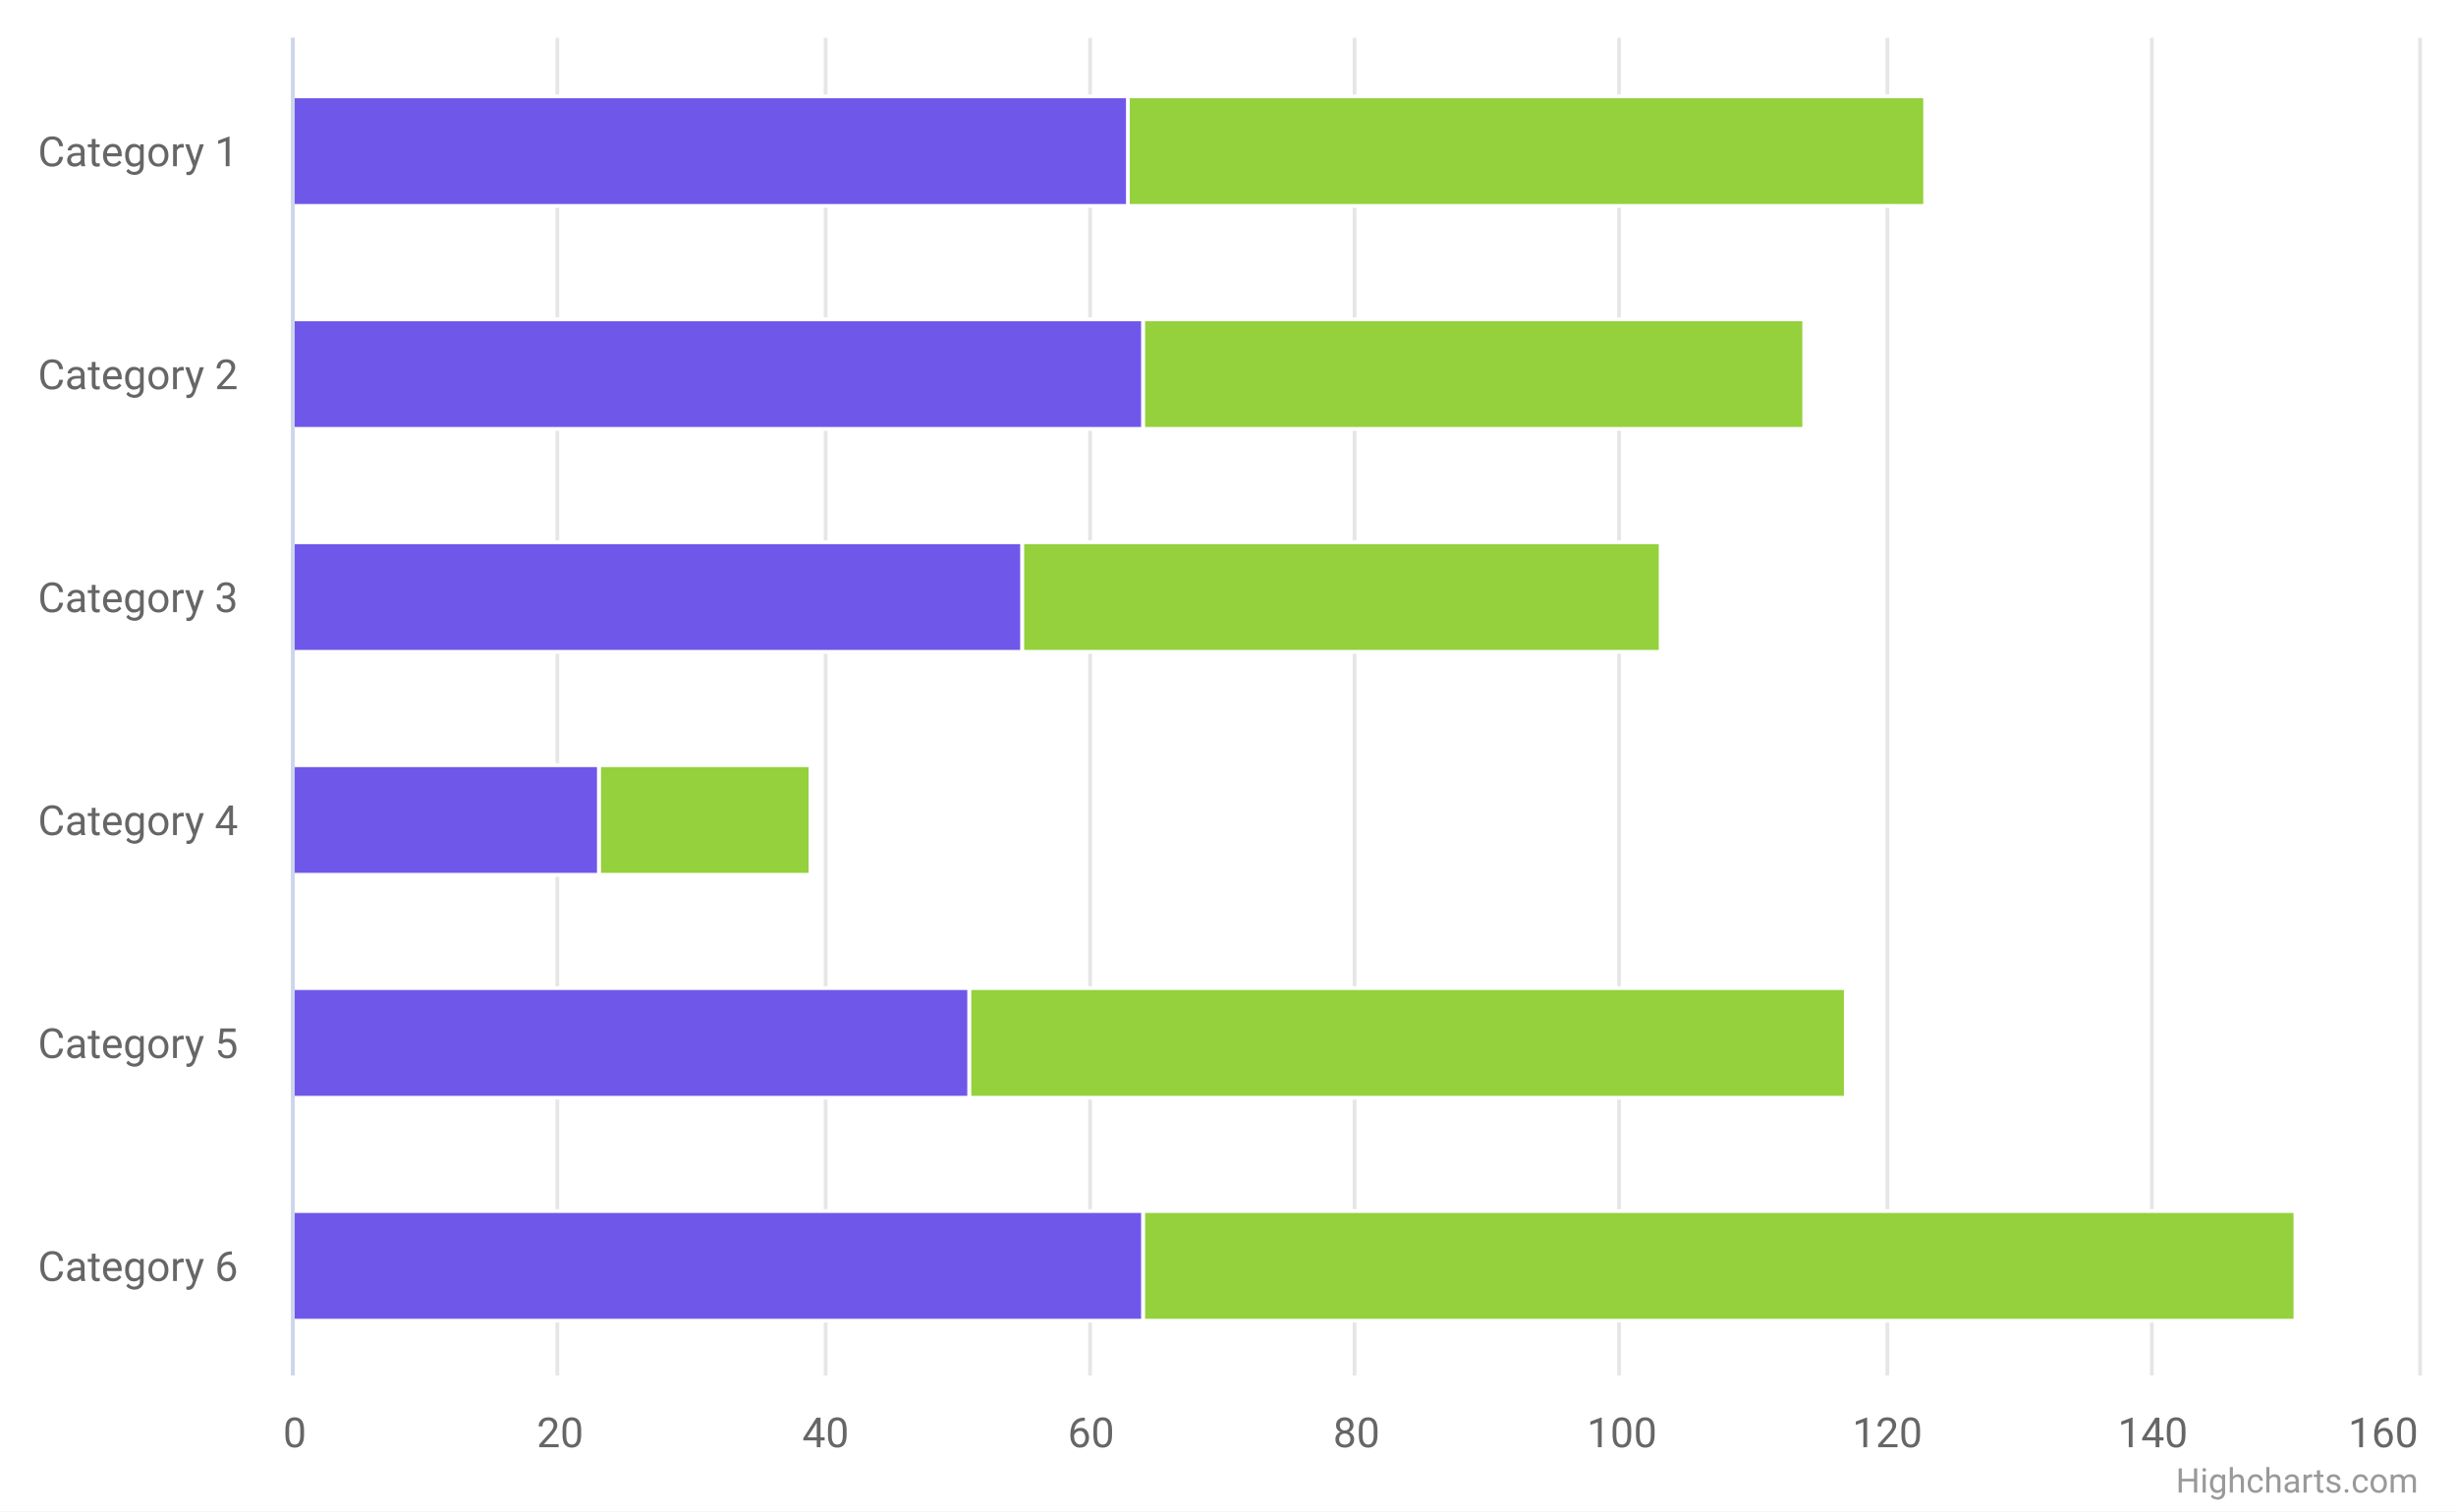
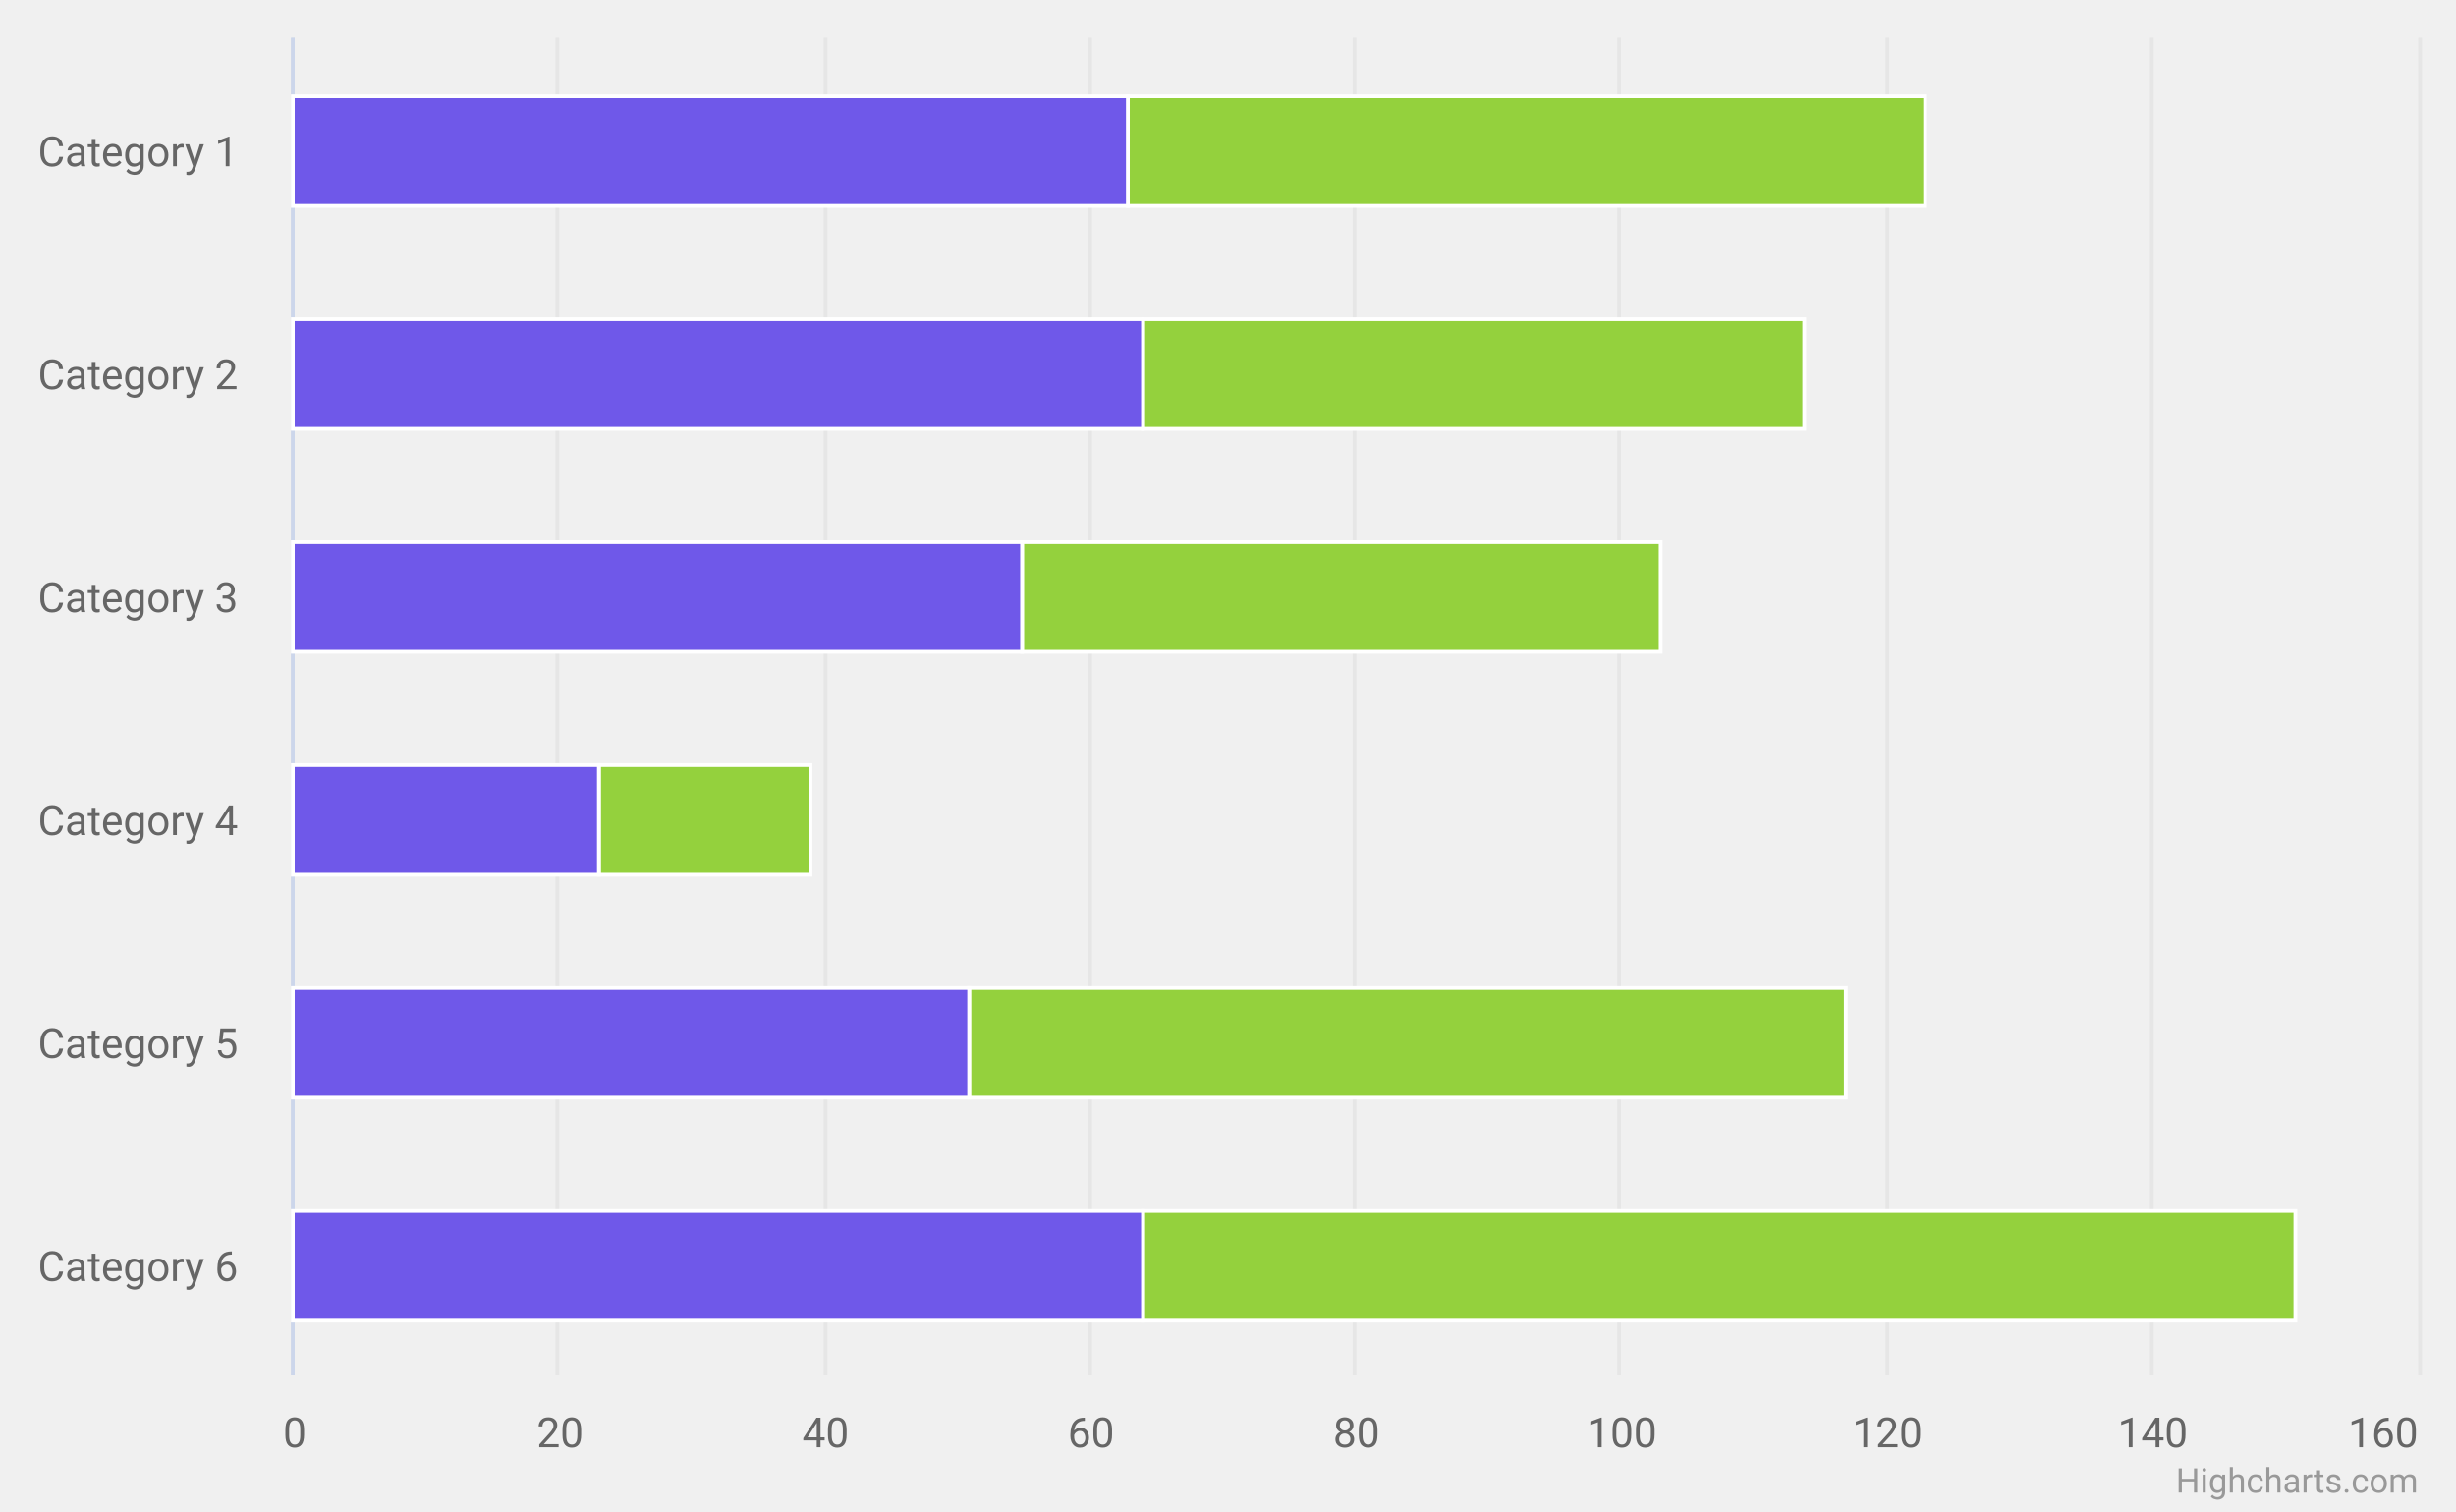
- <svg xmlns="http://www.w3.org/2000/svg" aria-hidden="false" aria-label="Interactive chart" viewBox="0 0 650 400" height="400" width="650" version="1.1" font-family="Roboto" font-size="12px">
-   <defs aria-hidden="true">
-     <clipPath id="highcharts-20apdan-204-">
-       <rect height="562" width="354" y="0" x="0" fill="none" />
+ <svg xmlns="http://www.w3.org/2000/svg" aria-hidden="false" aria-label="Interactive chart" font-family="Roboto" font-size="12px" height="400" id="svg" tag_name="svg" version="1.1" viewBox="0 0 650 400" width="650">
+   <defs aria-hidden="true" id="defs" tag_name="svg/defs">
+     <clipPath id="clipPath_1" tag_name="svg/defs/clipPath_1">
+       <rect fill="none" height="562" id="rect_17" tag_name="svg/defs/clipPath_1/rect_17" width="354" x="0" y="0" />
    </clipPath>
-     <clipPath id="highcharts-20apdan-211-">
-       <rect height="562" width="354" y="0" x="0" fill="none" />
+     <clipPath id="clipPath" tag_name="svg/defs/clipPath">
+       <rect fill="none" height="562" id="rect_16" tag_name="svg/defs/clipPath/rect_16" width="354" x="0" y="0" />
    </clipPath>
  </defs>
-   <rect aria-hidden="true" ry="0" rx="0" height="400" width="650" y="0" x="0" fill="#ffffff" />
-   <rect aria-hidden="true" height="354" width="562" y="10" x="78" fill="none">
-     </rect>
-   <g aria-hidden="true" data-z-index="0" class="highcharts-pane-group" />
-   <g aria-hidden="true" data-z-index="1" class="highcharts-grid highcharts-xaxis-grid">
-     <path d="M 78 69.5 L 640 69.5" data-z-index="1" stroke-dasharray="none" fill="none" opacity="1" />
-     <path d="M 78 128.5 L 640 128.5" data-z-index="1" stroke-dasharray="none" fill="none" opacity="1" />
-     <path d="M 78 187.5 L 640 187.5" data-z-index="1" stroke-dasharray="none" fill="none" opacity="1" />
-     <path d="M 78 246.5 L 640 246.5" data-z-index="1" stroke-dasharray="none" fill="none" opacity="1" />
-     <path d="M 78 305.5 L 640 305.5" data-z-index="1" stroke-dasharray="none" fill="none" opacity="1" />
-     <path d="M 78 364.5 L 640 364.5" data-z-index="1" stroke-dasharray="none" fill="none" opacity="1" />
-     <path d="M 78 10.5 L 640 10.5" data-z-index="1" stroke-dasharray="none" fill="none" opacity="1" />
+   <g aria-hidden="true" class="highcharts-pane-group" data-z-index="0" id="g_14" tag_name="svg/g_14" />
+   <g aria-hidden="true" class="highcharts-grid highcharts-xaxis-grid" data-z-index="1" id="g_13" tag_name="svg/g_13">
+     <path d="M 78 69.5 L 640 69.5" data-z-index="1" fill="none" id="path_17" opacity="1" stroke-dasharray="none" tag_name="svg/g_13/path_17" />
+     <path d="M 78 128.5 L 640 128.5" data-z-index="1" fill="none" id="path_16" opacity="1" stroke-dasharray="none" tag_name="svg/g_13/path_16" />
+     <path d="M 78 187.5 L 640 187.5" data-z-index="1" fill="none" id="path_15" opacity="1" stroke-dasharray="none" tag_name="svg/g_13/path_15" />
+     <path d="M 78 246.5 L 640 246.5" data-z-index="1" fill="none" id="path_14" opacity="1" stroke-dasharray="none" tag_name="svg/g_13/path_14" />
+     <path d="M 78 305.5 L 640 305.5" data-z-index="1" fill="none" id="path_13" opacity="1" stroke-dasharray="none" tag_name="svg/g_13/path_13" />
+     <path d="M 78 364.5 L 640 364.5" data-z-index="1" fill="none" id="path_12" opacity="1" stroke-dasharray="none" tag_name="svg/g_13/path_12" />
+     <path d="M 78 10.5 L 640 10.5" data-z-index="1" fill="none" id="path_11" opacity="1" stroke-dasharray="none" tag_name="svg/g_13/path_11" />
  </g>
-   <g aria-hidden="true" data-z-index="1" class="highcharts-grid highcharts-yaxis-grid">
-     <path d="M 77.5 10 L 77.5 364" data-z-index="1" stroke-dasharray="none" fill="none" stroke="#e6e6e6" stroke-width="1" opacity="1" />
-     <path d="M 147.5 10 L 147.5 364" data-z-index="1" stroke-dasharray="none" fill="none" stroke="#e6e6e6" stroke-width="1" opacity="1" />
-     <path d="M 218.5 10 L 218.5 364" data-z-index="1" stroke-dasharray="none" fill="none" stroke="#e6e6e6" stroke-width="1" opacity="1" />
-     <path d="M 288.5 10 L 288.5 364" data-z-index="1" stroke-dasharray="none" fill="none" stroke="#e6e6e6" stroke-width="1" opacity="1" />
-     <path d="M 358.5 10 L 358.5 364" data-z-index="1" stroke-dasharray="none" fill="none" stroke="#e6e6e6" stroke-width="1" opacity="1" />
-     <path d="M 428.5 10 L 428.5 364" data-z-index="1" stroke-dasharray="none" fill="none" stroke="#e6e6e6" stroke-width="1" opacity="1" />
-     <path d="M 499.5 10 L 499.5 364" data-z-index="1" stroke-dasharray="none" fill="none" stroke="#e6e6e6" stroke-width="1" opacity="1" />
-     <path d="M 569.5 10 L 569.5 364" data-z-index="1" stroke-dasharray="none" fill="none" stroke="#e6e6e6" stroke-width="1" opacity="1" />
-     <path d="M 640.5 10 L 640.5 364" data-z-index="1" stroke-dasharray="none" fill="none" stroke="#e6e6e6" stroke-width="1" opacity="1" />
+   <g aria-hidden="true" class="highcharts-grid highcharts-yaxis-grid" data-z-index="1" id="g_12" tag_name="svg/g_12">
+     <path d="M 77.5 10 L 77.5 364" data-z-index="1" fill="none" id="path_10" opacity="1" stroke="#e6e6e6" stroke-dasharray="none" stroke-width="1" tag_name="svg/g_12/path_10" />
+     <path d="M 147.5 10 L 147.5 364" data-z-index="1" fill="none" id="path_9" opacity="1" stroke="#e6e6e6" stroke-dasharray="none" stroke-width="1" tag_name="svg/g_12/path_9" />
+     <path d="M 218.5 10 L 218.5 364" data-z-index="1" fill="none" id="path_8" opacity="1" stroke="#e6e6e6" stroke-dasharray="none" stroke-width="1" tag_name="svg/g_12/path_8" />
+     <path d="M 288.5 10 L 288.5 364" data-z-index="1" fill="none" id="path_7" opacity="1" stroke="#e6e6e6" stroke-dasharray="none" stroke-width="1" tag_name="svg/g_12/path_7" />
+     <path d="M 358.5 10 L 358.5 364" data-z-index="1" fill="none" id="path_6" opacity="1" stroke="#e6e6e6" stroke-dasharray="none" stroke-width="1" tag_name="svg/g_12/path_6" />
+     <path d="M 428.5 10 L 428.5 364" data-z-index="1" fill="none" id="path_5" opacity="1" stroke="#e6e6e6" stroke-dasharray="none" stroke-width="1" tag_name="svg/g_12/path_5" />
+     <path d="M 499.5 10 L 499.5 364" data-z-index="1" fill="none" id="path_4" opacity="1" stroke="#e6e6e6" stroke-dasharray="none" stroke-width="1" tag_name="svg/g_12/path_4" />
+     <path d="M 569.5 10 L 569.5 364" data-z-index="1" fill="none" id="path_3" opacity="1" stroke="#e6e6e6" stroke-dasharray="none" stroke-width="1" tag_name="svg/g_12/path_3" />
+     <path d="M 640.5 10 L 640.5 364" data-z-index="1" fill="none" id="path_2" opacity="1" stroke="#e6e6e6" stroke-dasharray="none" stroke-width="1" tag_name="svg/g_12/path_2" />
  </g>
-   <rect aria-hidden="true" height="354" width="562" y="10" x="78" data-z-index="1" fill="none" />
-   <g aria-hidden="true" data-z-index="2" class="highcharts-axis highcharts-xaxis">
-     <path d="M 77.5 10 L 77.5 364" data-z-index="7" fill="none" stroke="#ccd6eb" stroke-width="1" />
+   <g aria-hidden="true" class="highcharts-axis highcharts-xaxis" data-z-index="2" id="g_11" tag_name="svg/g_11">
+     <path d="M 77.5 10 L 77.5 364" data-z-index="7" fill="none" id="path_1" stroke="#ccd6eb" stroke-width="1" tag_name="svg/g_11/path_1" />
  </g>
-   <g aria-hidden="true" data-z-index="2" class="highcharts-axis highcharts-yaxis">
-     <path d="M 78 364 L 640 364" data-z-index="7" fill="none" />
+   <g aria-hidden="true" class="highcharts-axis highcharts-yaxis" data-z-index="2" id="g_10" tag_name="svg/g_10">
+     <path d="M 78 364 L 640 364" data-z-index="7" fill="none" id="path" tag_name="svg/g_10/path" />
  </g>
-   <g aria-hidden="false" data-z-index="3" class="highcharts-series-group">
-     <g aria-label="Item 2, bar series 1 of 2 with 6 bars." tabindex="-1" role="region" aria-hidden="false" clip-path="url(#highcharts-20apdan-211-)" transform="translate(640,364) rotate(90) scale(-1,1) scale(1 1)" data-z-index="0.1" outline="none" opacity="1">
-       <rect aria-label="Category 1, 60. Item 2." role="img" tabindex="-1" height="211" width="29" y="130.5" x="309.5" outline="none" fill="#94d13d" stroke="#ffffff" stroke-width="1" opacity="1" />
-       <rect aria-label="Category 2, 50. Item 2." role="img" tabindex="-1" height="175" width="29" y="162.5" x="250.5" outline="none" fill="#94d13d" stroke="#ffffff" stroke-width="1" opacity="1" />
-       <rect aria-label="Category 3, 48. Item 2." role="img" tabindex="-1" height="169" width="29" y="200.5" x="191.5" outline="none" fill="#94d13d" stroke="#ffffff" stroke-width="1" opacity="1" />
-       <rect aria-label="Category 4, 16. Item 2." role="img" tabindex="-1" height="56" width="29" y="425.5" x="132.5" outline="none" fill="#94d13d" stroke="#ffffff" stroke-width="1" opacity="1" />
-       <rect aria-label="Category 5, 66. Item 2." role="img" tabindex="-1" height="232" width="29" y="151.5" x="73.5" outline="none" fill="#94d13d" stroke="#ffffff" stroke-width="1" opacity="1" />
-       <rect aria-label="Category 6, 87. Item 2." role="img" tabindex="-1" height="305" width="29" y="32.5" x="14.5" outline="none" fill="#94d13d" stroke="#ffffff" stroke-width="1" opacity="1" />
+   <g aria-hidden="false" class="highcharts-series-group" data-z-index="3" id="g_5" tag_name="svg/g_5">
+     <g aria-hidden="false" aria-label="Item 2, bar series 1 of 2 with 6 bars." clip-path="url(#highcharts-20apdan-211-)" data-z-index="0.1" id="g_9" opacity="1" outline="none" role="region" tabindex="-1" tag_name="svg/g_5/g_9" transform="translate(640,364) rotate(90) scale(-1,1) scale(1 1)">
+       <rect aria-label="Category 1, 60. Item 2." fill="#94d13d" height="211" id="rect_12" opacity="1" outline="none" role="img" stroke="#ffffff" stroke-width="1" tabindex="-1" tag_name="svg/g_5/g_9/rect_12" width="29" x="309.5" y="130.5" />
+       <rect aria-label="Category 2, 50. Item 2." fill="#94d13d" height="175" id="rect_11" opacity="1" outline="none" role="img" stroke="#ffffff" stroke-width="1" tabindex="-1" tag_name="svg/g_5/g_9/rect_11" width="29" x="250.5" y="162.5" />
+       <rect aria-label="Category 3, 48. Item 2." fill="#94d13d" height="169" id="rect_10" opacity="1" outline="none" role="img" stroke="#ffffff" stroke-width="1" tabindex="-1" tag_name="svg/g_5/g_9/rect_10" width="29" x="191.5" y="200.5" />
+       <rect aria-label="Category 4, 16. Item 2." fill="#94d13d" height="56" id="rect_9" opacity="1" outline="none" role="img" stroke="#ffffff" stroke-width="1" tabindex="-1" tag_name="svg/g_5/g_9/rect_9" width="29" x="132.5" y="425.5" />
+       <rect aria-label="Category 5, 66. Item 2." fill="#94d13d" height="232" id="rect_8" opacity="1" outline="none" role="img" stroke="#ffffff" stroke-width="1" tabindex="-1" tag_name="svg/g_5/g_9/rect_8" width="29" x="73.5" y="151.5" />
+       <rect aria-label="Category 6, 87. Item 2." fill="#94d13d" height="305" id="rect_7" opacity="1" outline="none" role="img" stroke="#ffffff" stroke-width="1" tabindex="-1" tag_name="svg/g_5/g_9/rect_7" width="29" x="14.5" y="32.5" />
    </g>
-     <g aria-hidden="true" clip-path="none" transform="translate(640,364) rotate(90) scale(-1,1) scale(1 1)" data-z-index="0.1" opacity="1" />
-     <g aria-label="Item 1, bar series 2 of 2 with 6 bars." tabindex="-1" role="region" aria-hidden="false" clip-path="url(#highcharts-20apdan-211-)" transform="translate(640,364) rotate(90) scale(-1,1) scale(1 1)" data-z-index="0.1" outline="none" opacity="1">
-       <rect aria-label="Category 1, 63. Item 1." role="img" tabindex="-1" height="221" width="29" y="341.5" x="309.5" outline="none" fill="#6f58e9" stroke="#ffffff" stroke-width="1" opacity="1" />
-       <rect aria-label="Category 2, 64. Item 1." role="img" tabindex="-1" height="225" width="29" y="337.5" x="250.5" outline="none" fill="#6f58e9" stroke="#ffffff" stroke-width="1" opacity="1" />
-       <rect aria-label="Category 3, 55. Item 1." role="img" tabindex="-1" height="193" width="29" y="369.5" x="191.5" outline="none" fill="#6f58e9" stroke="#ffffff" stroke-width="1" opacity="1" />
-       <rect aria-label="Category 4, 23. Item 1." role="img" tabindex="-1" height="81" width="29" y="481.5" x="132.5" outline="none" fill="#6f58e9" stroke="#ffffff" stroke-width="1" opacity="1" />
-       <rect aria-label="Category 5, 51. Item 1." role="img" tabindex="-1" height="179" width="29" y="383.5" x="73.5" outline="none" fill="#6f58e9" stroke="#ffffff" stroke-width="1" opacity="1" />
-       <rect aria-label="Category 6, 64. Item 1." role="img" tabindex="-1" height="225" width="29" y="337.5" x="14.5" outline="none" fill="#6f58e9" stroke="#ffffff" stroke-width="1" opacity="1" />
+     <g aria-hidden="true" clip-path="none" data-z-index="0.1" id="g_8" opacity="1" tag_name="svg/g_5/g_8" transform="translate(640,364) rotate(90) scale(-1,1) scale(1 1)" />
+     <g aria-hidden="false" aria-label="Item 1, bar series 2 of 2 with 6 bars." clip-path="url(#highcharts-20apdan-211-)" data-z-index="0.1" id="g_7" opacity="1" outline="none" role="region" tabindex="-1" tag_name="svg/g_5/g_7" transform="translate(640,364) rotate(90) scale(-1,1) scale(1 1)">
+       <rect aria-label="Category 1, 63. Item 1." fill="#6f58e9" height="221" id="rect_6" opacity="1" outline="none" role="img" stroke="#ffffff" stroke-width="1" tabindex="-1" tag_name="svg/g_5/g_7/rect_6" width="29" x="309.5" y="341.5" />
+       <rect aria-label="Category 2, 64. Item 1." fill="#6f58e9" height="225" id="rect_5" opacity="1" outline="none" role="img" stroke="#ffffff" stroke-width="1" tabindex="-1" tag_name="svg/g_5/g_7/rect_5" width="29" x="250.5" y="337.5" />
+       <rect aria-label="Category 3, 55. Item 1." fill="#6f58e9" height="193" id="rect_4" opacity="1" outline="none" role="img" stroke="#ffffff" stroke-width="1" tabindex="-1" tag_name="svg/g_5/g_7/rect_4" width="29" x="191.5" y="369.5" />
+       <rect aria-label="Category 4, 23. Item 1." fill="#6f58e9" height="81" id="rect_3" opacity="1" outline="none" role="img" stroke="#ffffff" stroke-width="1" tabindex="-1" tag_name="svg/g_5/g_7/rect_3" width="29" x="132.5" y="481.5" />
+       <rect aria-label="Category 5, 51. Item 1." fill="#6f58e9" height="179" id="rect_2" opacity="1" outline="none" role="img" stroke="#ffffff" stroke-width="1" tabindex="-1" tag_name="svg/g_5/g_7/rect_2" width="29" x="73.5" y="383.5" />
+       <rect aria-label="Category 6, 64. Item 1." fill="#6f58e9" height="225" id="rect_1" opacity="1" outline="none" role="img" stroke="#ffffff" stroke-width="1" tabindex="-1" tag_name="svg/g_5/g_7/rect_1" width="29" x="14.5" y="337.5" />
    </g>
-     <g aria-hidden="true" clip-path="none" transform="translate(640,364) rotate(90) scale(-1,1) scale(1 1)" data-z-index="0.1" opacity="1" />
+     <g aria-hidden="true" clip-path="none" data-z-index="0.1" id="g_6" opacity="1" tag_name="svg/g_5/g_6" transform="translate(640,364) rotate(90) scale(-1,1) scale(1 1)" />
  </g>
-   <text aria-hidden="true" y="24" data-z-index="4" text-anchor="middle" x="325" color="rgb(51, 51, 51)" font-size="18px" fill="rgb(51, 51, 51)" />
-   <text aria-hidden="true" y="24" data-z-index="4" text-anchor="middle" x="325" color="rgb(102, 102, 102)" fill="rgb(102, 102, 102)" />
-   <text aria-hidden="true" y="397" data-z-index="4" text-anchor="start" x="10" color="rgb(102, 102, 102)" fill="rgb(102, 102, 102)" />
-   <g aria-hidden="true" visibility="hidden" data-z-index="7" class="highcharts-legend highcharts-no-tooltip">
-     <rect height="8" width="8" y="0" x="0" ry="0" rx="0" fill="none" />
-     <g data-z-index="1">
-       <g />
+   <text aria-hidden="true" color="rgb(51, 51, 51)" data-z-index="4" fill="rgb(51, 51, 51)" font-size="18px" id="text_18" tag_name="svg/text_18" text-anchor="middle" x="325" y="24" />
+   <text aria-hidden="true" color="rgb(102, 102, 102)" data-z-index="4" fill="rgb(102, 102, 102)" id="text_17" tag_name="svg/text_17" text-anchor="middle" x="325" y="24" />
+   <text aria-hidden="true" color="rgb(102, 102, 102)" data-z-index="4" fill="rgb(102, 102, 102)" id="text_16" tag_name="svg/text_16" text-anchor="start" x="10" y="397" />
+   <g aria-hidden="true" class="highcharts-legend highcharts-no-tooltip" data-z-index="7" id="g_2" tag_name="svg/g_2" visibility="hidden">
+     <g data-z-index="1" id="g_3" tag_name="svg/g_2/g_3">
+       <g id="g_4" tag_name="svg/g_2/g_3/g_4" />
    </g>
  </g>
-   <g aria-hidden="true" data-z-index="7" class="highcharts-axis-labels highcharts-xaxis-labels">
-     <text y="44" transform="translate(0,0)" text-anchor="end" x="63" color="rgb(102, 102, 102)" cursor="default" font-size="11px" fill="rgb(102, 102, 102)" opacity="1">Category 1</text>
-     <text y="103" transform="translate(0,0)" text-anchor="end" x="63" color="rgb(102, 102, 102)" cursor="default" font-size="11px" fill="rgb(102, 102, 102)" opacity="1">Category 2</text>
-     <text y="162" transform="translate(0,0)" text-anchor="end" x="63" color="rgb(102, 102, 102)" cursor="default" font-size="11px" fill="rgb(102, 102, 102)" opacity="1">Category 3</text>
-     <text y="221" transform="translate(0,0)" text-anchor="end" x="63" color="rgb(102, 102, 102)" cursor="default" font-size="11px" fill="rgb(102, 102, 102)" opacity="1">Category 4</text>
-     <text y="280" transform="translate(0,0)" text-anchor="end" x="63" color="rgb(102, 102, 102)" cursor="default" font-size="11px" fill="rgb(102, 102, 102)" opacity="1">Category 5</text>
-     <text y="339" transform="translate(0,0)" text-anchor="end" x="63" color="rgb(102, 102, 102)" cursor="default" font-size="11px" fill="rgb(102, 102, 102)" opacity="1">Category 6</text>
+   <g aria-hidden="true" class="highcharts-axis-labels highcharts-xaxis-labels" data-z-index="7" id="g_1" tag_name="svg/g_1">
+     <text color="rgb(102, 102, 102)" cursor="default" fill="rgb(102, 102, 102)" font-size="11px" id="text_15" opacity="1" tag_name="svg/g_1/text_15" text-anchor="end" transform="translate(0,0)" x="63" y="44">
+       Category 1
+     </text>
+     <text color="rgb(102, 102, 102)" cursor="default" fill="rgb(102, 102, 102)" font-size="11px" id="text_14" opacity="1" tag_name="svg/g_1/text_14" text-anchor="end" transform="translate(0,0)" x="63" y="103">
+       Category 2
+     </text>
+     <text color="rgb(102, 102, 102)" cursor="default" fill="rgb(102, 102, 102)" font-size="11px" id="text_13" opacity="1" tag_name="svg/g_1/text_13" text-anchor="end" transform="translate(0,0)" x="63" y="162">
+       Category 3
+     </text>
+     <text color="rgb(102, 102, 102)" cursor="default" fill="rgb(102, 102, 102)" font-size="11px" id="text_12" opacity="1" tag_name="svg/g_1/text_12" text-anchor="end" transform="translate(0,0)" x="63" y="221">
+       Category 4
+     </text>
+     <text color="rgb(102, 102, 102)" cursor="default" fill="rgb(102, 102, 102)" font-size="11px" id="text_11" opacity="1" tag_name="svg/g_1/text_11" text-anchor="end" transform="translate(0,0)" x="63" y="280">
+       Category 5
+     </text>
+     <text color="rgb(102, 102, 102)" cursor="default" fill="rgb(102, 102, 102)" font-size="11px" id="text_10" opacity="1" tag_name="svg/g_1/text_10" text-anchor="end" transform="translate(0,0)" x="63" y="339">
+       Category 6
+     </text>
  </g>
-   <g aria-hidden="true" data-z-index="7" class="highcharts-axis-labels highcharts-yaxis-labels">
-     <text y="383" transform="translate(0,0)" text-anchor="middle" x="78" color="rgb(102, 102, 102)" cursor="default" font-size="11px" fill="rgb(102, 102, 102)" opacity="1">0</text>
-     <text y="383" transform="translate(0,0)" text-anchor="middle" x="148.25" color="rgb(102, 102, 102)" cursor="default" font-size="11px" fill="rgb(102, 102, 102)" opacity="1">20</text>
-     <text y="383" transform="translate(0,0)" text-anchor="middle" x="218.5" color="rgb(102, 102, 102)" cursor="default" font-size="11px" fill="rgb(102, 102, 102)" opacity="1">40</text>
-     <text y="383" transform="translate(0,0)" text-anchor="middle" x="288.75" color="rgb(102, 102, 102)" cursor="default" font-size="11px" fill="rgb(102, 102, 102)" opacity="1">60</text>
-     <text y="383" transform="translate(0,0)" text-anchor="middle" x="359" color="rgb(102, 102, 102)" cursor="default" font-size="11px" fill="rgb(102, 102, 102)" opacity="1">80</text>
-     <text y="383" transform="translate(0,0)" text-anchor="middle" x="429.25" color="rgb(102, 102, 102)" cursor="default" font-size="11px" fill="rgb(102, 102, 102)" opacity="1">100</text>
-     <text y="383" transform="translate(0,0)" text-anchor="middle" x="499.5" color="rgb(102, 102, 102)" cursor="default" font-size="11px" fill="rgb(102, 102, 102)" opacity="1">120</text>
-     <text y="383" transform="translate(0,0)" text-anchor="middle" x="569.75" color="rgb(102, 102, 102)" cursor="default" font-size="11px" fill="rgb(102, 102, 102)" opacity="1">140</text>
-     <text y="383" transform="translate(0,0)" text-anchor="middle" x="630.727" color="rgb(102, 102, 102)" cursor="default" font-size="11px" fill="rgb(102, 102, 102)" opacity="1">160</text>
+   <g aria-hidden="true" class="highcharts-axis-labels highcharts-yaxis-labels" data-z-index="7" id="g" tag_name="svg/g">
+     <text color="rgb(102, 102, 102)" cursor="default" fill="rgb(102, 102, 102)" font-size="11px" id="text_9" opacity="1" tag_name="svg/g/text_9" text-anchor="middle" transform="translate(0,0)" x="78" y="383">
+       0
+     </text>
+     <text color="rgb(102, 102, 102)" cursor="default" fill="rgb(102, 102, 102)" font-size="11px" id="text_8" opacity="1" tag_name="svg/g/text_8" text-anchor="middle" transform="translate(0,0)" x="148.25" y="383">
+       20
+     </text>
+     <text color="rgb(102, 102, 102)" cursor="default" fill="rgb(102, 102, 102)" font-size="11px" id="text_7" opacity="1" tag_name="svg/g/text_7" text-anchor="middle" transform="translate(0,0)" x="218.5" y="383">
+       40
+     </text>
+     <text color="rgb(102, 102, 102)" cursor="default" fill="rgb(102, 102, 102)" font-size="11px" id="text_6" opacity="1" tag_name="svg/g/text_6" text-anchor="middle" transform="translate(0,0)" x="288.75" y="383">
+       60
+     </text>
+     <text color="rgb(102, 102, 102)" cursor="default" fill="rgb(102, 102, 102)" font-size="11px" id="text_5" opacity="1" tag_name="svg/g/text_5" text-anchor="middle" transform="translate(0,0)" x="359" y="383">
+       80
+     </text>
+     <text color="rgb(102, 102, 102)" cursor="default" fill="rgb(102, 102, 102)" font-size="11px" id="text_4" opacity="1" tag_name="svg/g/text_4" text-anchor="middle" transform="translate(0,0)" x="429.25" y="383">
+       100
+     </text>
+     <text color="rgb(102, 102, 102)" cursor="default" fill="rgb(102, 102, 102)" font-size="11px" id="text_3" opacity="1" tag_name="svg/g/text_3" text-anchor="middle" transform="translate(0,0)" x="499.5" y="383">
+       120
+     </text>
+     <text color="rgb(102, 102, 102)" cursor="default" fill="rgb(102, 102, 102)" font-size="11px" id="text_2" opacity="1" tag_name="svg/g/text_2" text-anchor="middle" transform="translate(0,0)" x="569.75" y="383">
+       140
+     </text>
+     <text color="rgb(102, 102, 102)" cursor="default" fill="rgb(102, 102, 102)" font-size="11px" id="text_1" opacity="1" tag_name="svg/g/text_1" text-anchor="middle" transform="translate(0,0)" x="630.727" y="383">
+       160
+     </text>
  </g>
-   <text aria-hidden="false" aria-label="Chart credits: Highcharts.com" y="395" data-z-index="8" text-anchor="end" x="640" cursor="pointer" color="rgb(153, 153, 153)" font-size="9px" fill="rgb(153, 153, 153)">Highcharts.com</text>
+   <text aria-hidden="false" aria-label="Chart credits: Highcharts.com" color="rgb(153, 153, 153)" cursor="pointer" data-z-index="8" fill="rgb(153, 153, 153)" font-size="9px" id="text" tag_name="svg/text" text-anchor="end" x="640" y="395">
+     Highcharts.com
+   </text>
</svg>
